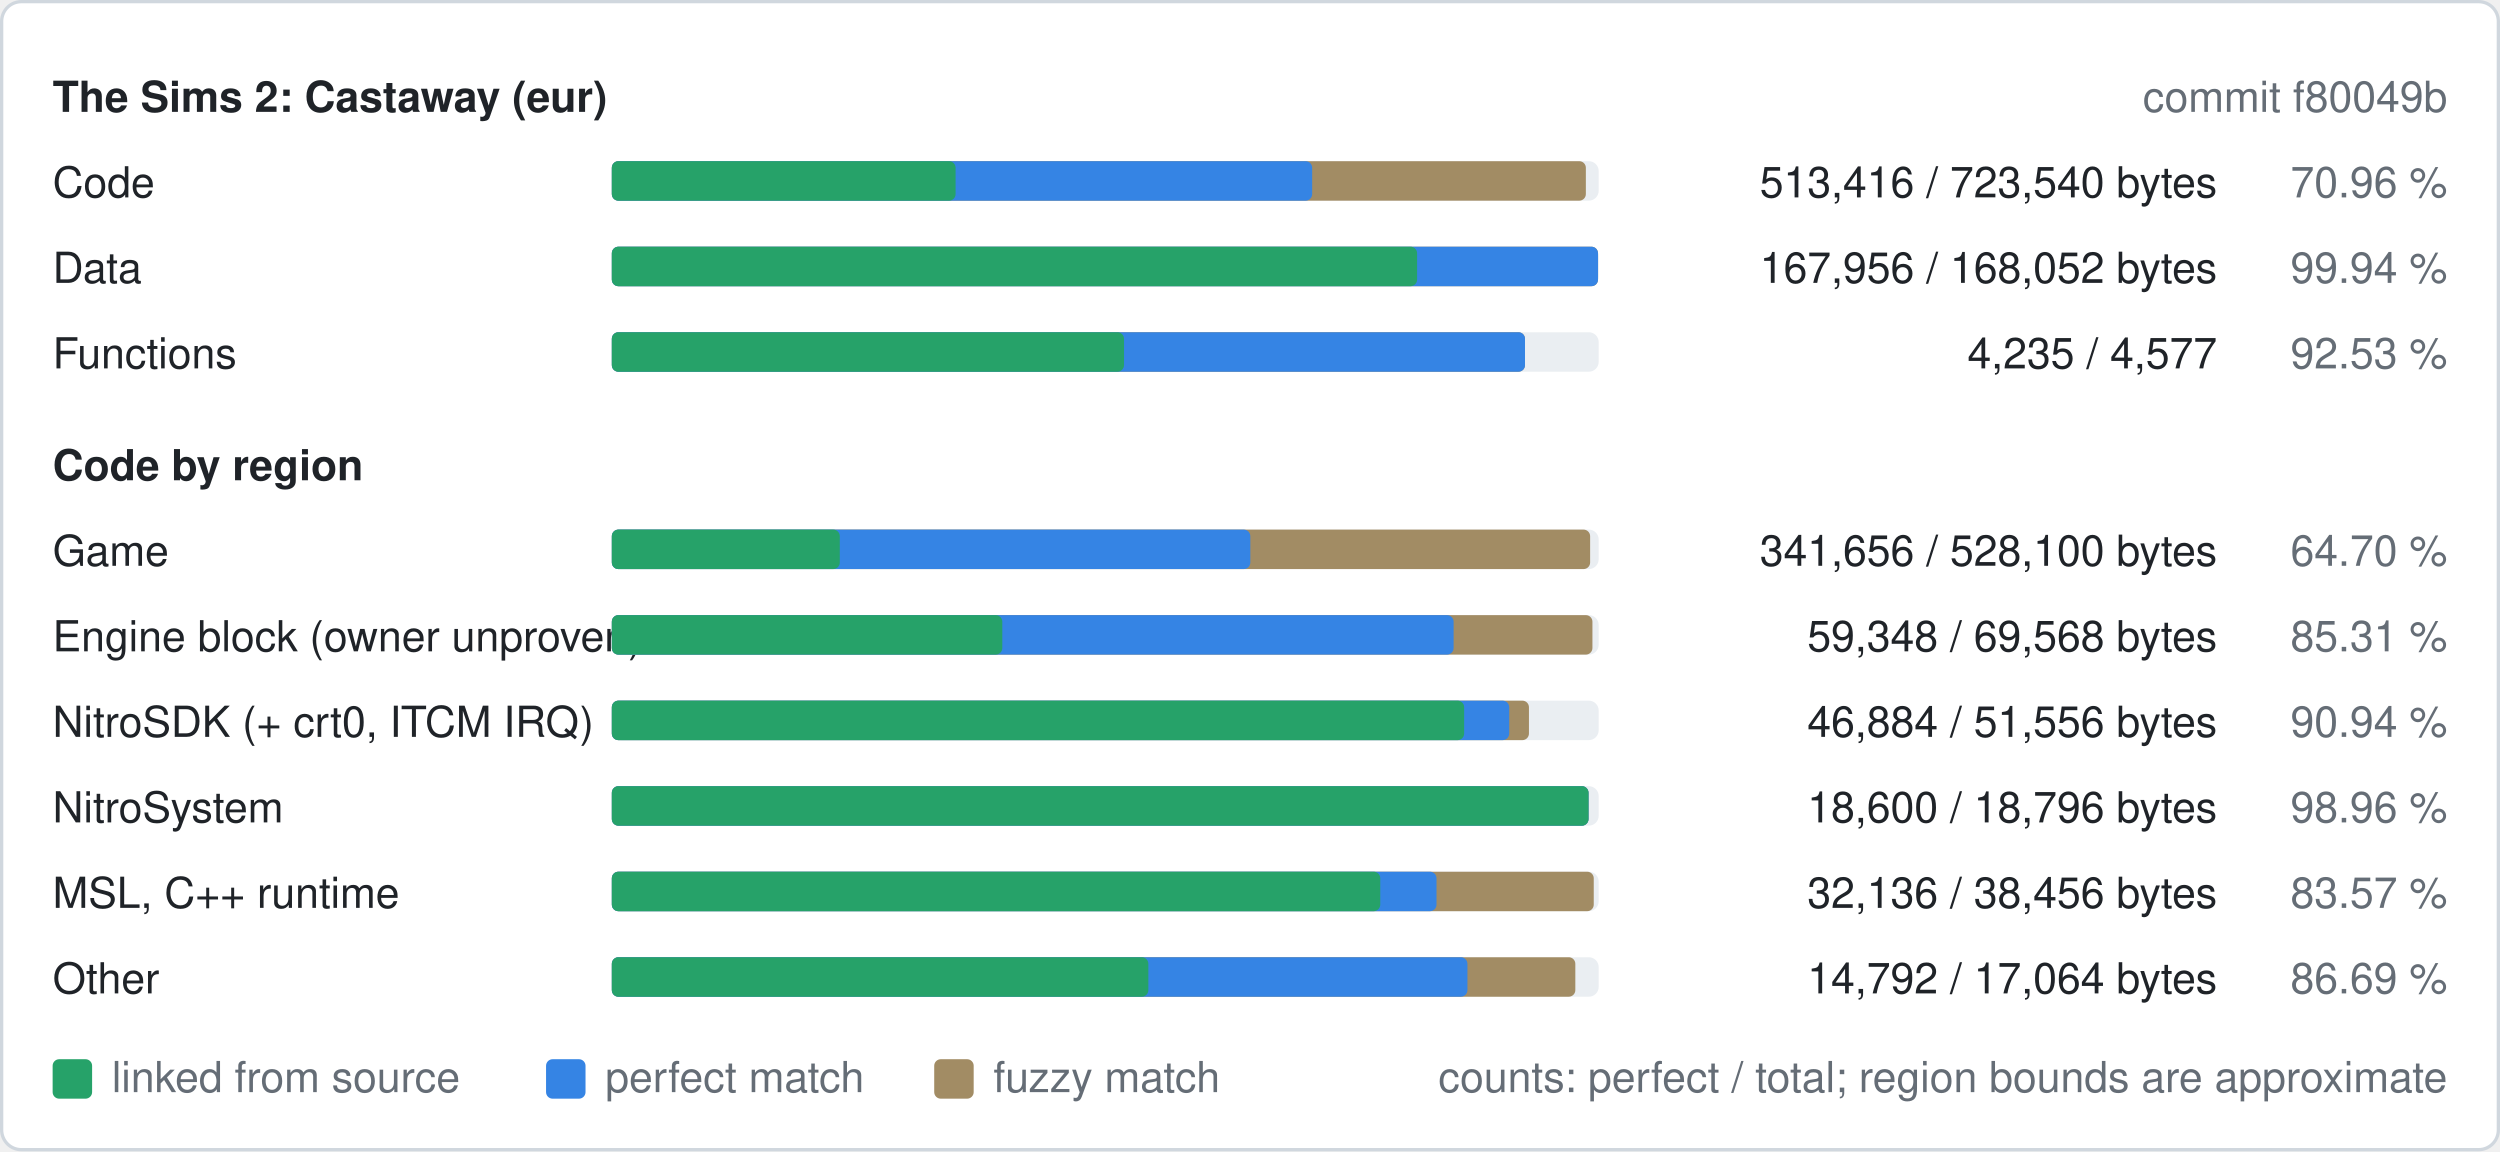
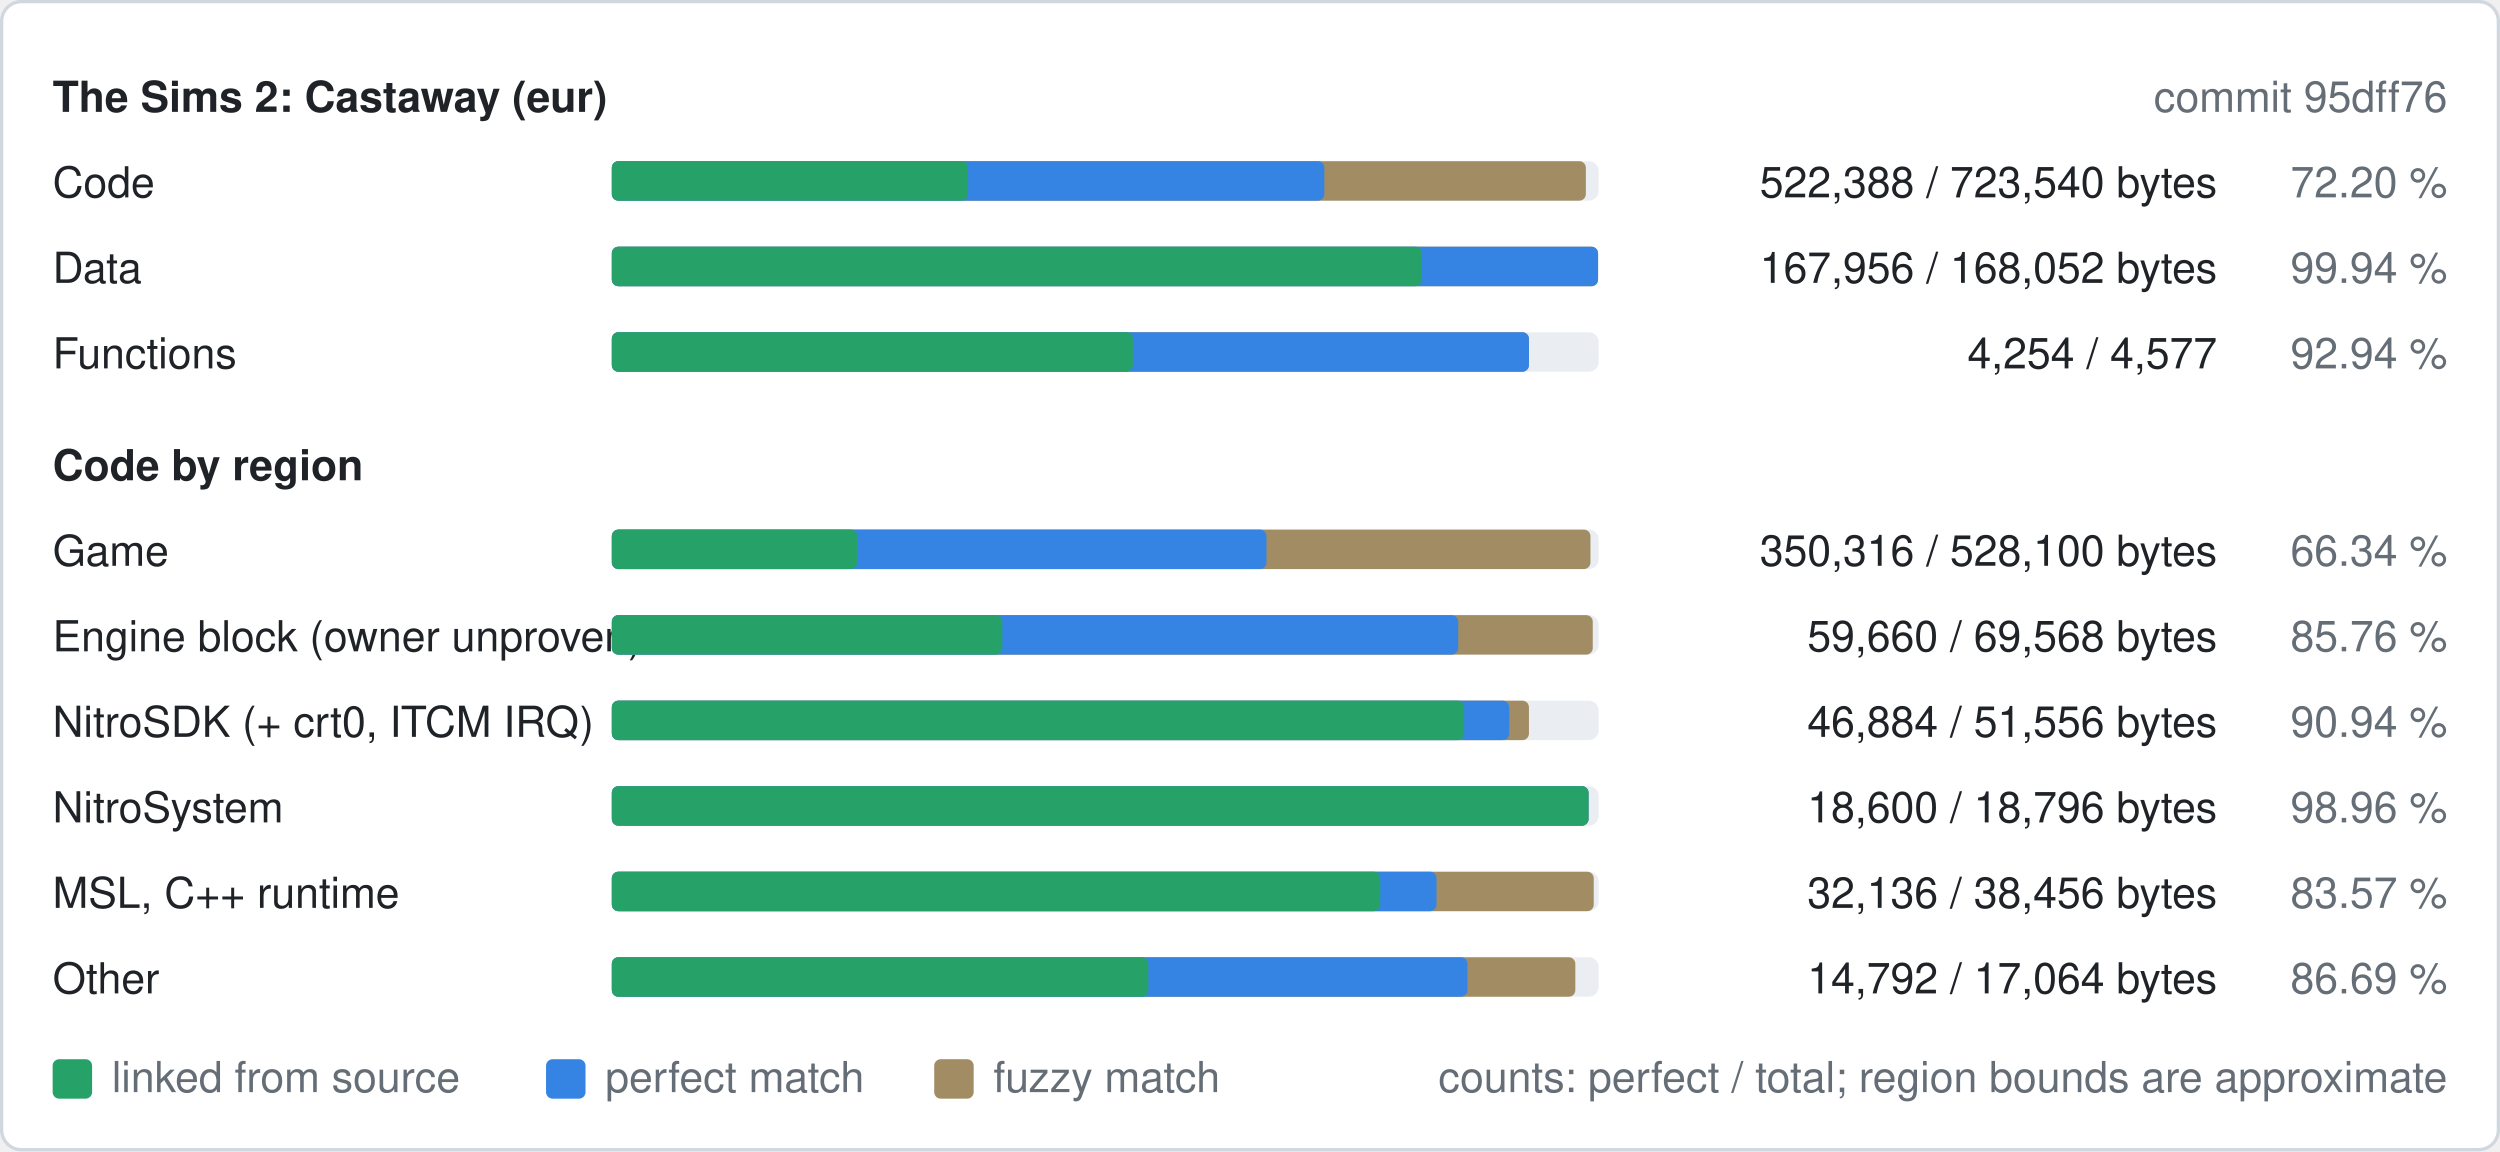
<svg xmlns="http://www.w3.org/2000/svg" width="760" height="350" viewBox="0 0 760 350" role="img" aria-label="Decompilation progress of eur">
  <style>
text{font-family:-apple-system,BlinkMacSystemFont,"Segoe UI",Helvetica,Arial,sans-serif;font-size:13px}
.b{font-weight:600}
.bg{fill:#ffffff;stroke:#d0d7de}.t{fill:#1f2328}.m{fill:#656d76}.track{fill:#eaeef2}.fuzzy{fill:#a28c64}.perfect{fill:#3584e4}.linked{fill:#26a269}
@media (prefers-color-scheme: dark){.bg{fill:#0d1117;stroke:#30363d}.t{fill:#e6edf3}.m{fill:#8d96a0}.track{fill:#21262d}.fuzzy{fill:#a28c64}.perfect{fill:#3584e4}.linked{fill:#2ec27e}}
</style>
  <rect class="bg" x="0.5" y="0.5" width="759" height="349" rx="6" />
  <text class="t b" x="16" y="34">The Sims 2: Castaway (eur)</text>
-   <text class="m" x="744" y="34" text-anchor="end">commit f80049b</text>
+   <text class="m" x="744" y="34" text-anchor="end">commit 95dff76</text>
  <text class="t" x="16" y="60">Code</text>
  <rect class="track" x="186" y="49" width="300" height="12" rx="3" />
  <rect class="fuzzy" x="186" y="49" width="296.1" height="12" rx="2" />
-   <rect class="perfect" x="186" y="49" width="212.9" height="12" rx="2" />
-   <rect class="linked" x="186" y="49" width="104.5" height="12" rx="2" />
-   <text class="t" x="674" y="60" text-anchor="end">513,416 / 723,540 bytes</text>
-   <text class="m" x="744" y="60" text-anchor="end">70.96 %</text>
+   <rect class="perfect" x="186" y="49" width="216.6" height="12" rx="2" />
+   <rect class="linked" x="186" y="49" width="108.3" height="12" rx="2" />
+   <text class="t" x="674" y="60" text-anchor="end">522,388 / 723,540 bytes</text>
+   <text class="m" x="744" y="60" text-anchor="end">72.20 %</text>
  <text class="t" x="16" y="86">Data</text>
  <rect class="track" x="186" y="75" width="300" height="12" rx="3" />
  <rect class="fuzzy" x="186" y="75" width="299.8" height="12" rx="2" />
  <rect class="perfect" x="186" y="75" width="299.8" height="12" rx="2" />
-   <rect class="linked" x="186" y="75" width="244.8" height="12" rx="2" />
+   <rect class="linked" x="186" y="75" width="246.3" height="12" rx="2" />
  <text class="t" x="674" y="86" text-anchor="end">167,956 / 168,052 bytes</text>
  <text class="m" x="744" y="86" text-anchor="end">99.94 %</text>
  <text class="t" x="16" y="112">Functions</text>
  <rect class="track" x="186" y="101" width="300" height="12" rx="3" />
-   <rect class="fuzzy" x="186" y="101" width="277.6" height="12" rx="2" />
-   <rect class="perfect" x="186" y="101" width="277.6" height="12" rx="2" />
-   <rect class="linked" x="186" y="101" width="155.7" height="12" rx="2" />
-   <text class="t" x="674" y="112" text-anchor="end">4,235 / 4,577</text>
-   <text class="m" x="744" y="112" text-anchor="end">92.53 %</text>
+   <rect class="fuzzy" x="186" y="101" width="278.8" height="12" rx="2" />
+   <rect class="perfect" x="186" y="101" width="278.8" height="12" rx="2" />
+   <rect class="linked" x="186" y="101" width="158.4" height="12" rx="2" />
+   <text class="t" x="674" y="112" text-anchor="end">4,254 / 4,577</text>
+   <text class="m" x="744" y="112" text-anchor="end">92.94 %</text>
  <text class="t b" x="16" y="146">Code by region</text>
  <text class="t" x="16" y="172">Game</text>
  <rect class="track" x="186" y="161" width="300" height="12" rx="3" />
-   <rect class="fuzzy" x="186" y="161" width="297.4" height="12" rx="2" />
-   <rect class="perfect" x="186" y="161" width="194.1" height="12" rx="2" />
-   <rect class="linked" x="186" y="161" width="69.3" height="12" rx="2" />
-   <text class="t" x="674" y="172" text-anchor="end">341,656 / 528,100 bytes</text>
-   <text class="m" x="744" y="172" text-anchor="end">64.70 %</text>
+   <rect class="fuzzy" x="186" y="161" width="297.5" height="12" rx="2" />
+   <rect class="perfect" x="186" y="161" width="199.0" height="12" rx="2" />
+   <rect class="linked" x="186" y="161" width="74.6" height="12" rx="2" />
+   <text class="t" x="674" y="172" text-anchor="end">350,316 / 528,100 bytes</text>
+   <text class="m" x="744" y="172" text-anchor="end">66.34 %</text>
  <text class="t" x="16" y="198">Engine block (owner unproven)</text>
  <rect class="track" x="186" y="187" width="300" height="12" rx="3" />
-   <rect class="fuzzy" x="186" y="187" width="298.1" height="12" rx="2" />
-   <rect class="perfect" x="186" y="187" width="255.9" height="12" rx="2" />
+   <rect class="fuzzy" x="186" y="187" width="298.2" height="12" rx="2" />
+   <rect class="perfect" x="186" y="187" width="257.3" height="12" rx="2" />
  <rect class="linked" x="186" y="187" width="118.7" height="12" rx="2" />
-   <text class="t" x="674" y="198" text-anchor="end">59,348 / 69,568 bytes</text>
-   <text class="m" x="744" y="198" text-anchor="end">85.31 %</text>
+   <text class="t" x="674" y="198" text-anchor="end">59,660 / 69,568 bytes</text>
+   <text class="m" x="744" y="198" text-anchor="end">85.76 %</text>
  <text class="t" x="16" y="224">NitroSDK (+ crt0, ITCM IRQ)</text>
  <rect class="track" x="186" y="213" width="300" height="12" rx="3" />
  <rect class="fuzzy" x="186" y="213" width="278.8" height="12" rx="2" />
  <rect class="perfect" x="186" y="213" width="272.8" height="12" rx="2" />
  <rect class="linked" x="186" y="213" width="259.1" height="12" rx="2" />
  <text class="t" x="674" y="224" text-anchor="end">46,884 / 51,556 bytes</text>
  <text class="m" x="744" y="224" text-anchor="end">90.94 %</text>
  <text class="t" x="16" y="250">NitroSystem</text>
  <rect class="track" x="186" y="239" width="300" height="12" rx="3" />
  <rect class="fuzzy" x="186" y="239" width="296.9" height="12" rx="2" />
  <rect class="perfect" x="186" y="239" width="296.9" height="12" rx="2" />
  <rect class="linked" x="186" y="239" width="296.9" height="12" rx="2" />
  <text class="t" x="674" y="250" text-anchor="end">18,600 / 18,796 bytes</text>
  <text class="m" x="744" y="250" text-anchor="end">98.96 %</text>
  <text class="t" x="16" y="276">MSL, C++ runtime</text>
  <rect class="track" x="186" y="265" width="300" height="12" rx="3" />
  <rect class="fuzzy" x="186" y="265" width="298.5" height="12" rx="2" />
  <rect class="perfect" x="186" y="265" width="250.7" height="12" rx="2" />
  <rect class="linked" x="186" y="265" width="233.6" height="12" rx="2" />
  <text class="t" x="674" y="276" text-anchor="end">32,136 / 38,456 bytes</text>
  <text class="m" x="744" y="276" text-anchor="end">83.57 %</text>
  <text class="t" x="16" y="302">Other</text>
  <rect class="track" x="186" y="291" width="300" height="12" rx="3" />
  <rect class="fuzzy" x="186" y="291" width="292.9" height="12" rx="2" />
  <rect class="perfect" x="186" y="291" width="260.1" height="12" rx="2" />
  <rect class="linked" x="186" y="291" width="163.1" height="12" rx="2" />
  <text class="t" x="674" y="302" text-anchor="end">14,792 / 17,064 bytes</text>
  <text class="m" x="744" y="302" text-anchor="end">86.69 %</text>
  <rect class="linked" x="16" y="322" width="12" height="12" rx="2" />
  <text class="m" x="34" y="332">linked from source</text>
  <rect class="perfect" x="166" y="322" width="12" height="12" rx="2" />
  <text class="m" x="184" y="332">perfect match</text>
  <rect class="fuzzy" x="284" y="322" width="12" height="12" rx="2" />
  <text class="m" x="302" y="332">fuzzy match</text>
  <text class="m" x="744" y="332" text-anchor="end">counts: perfect / total; region bounds are approximate</text>
</svg>
